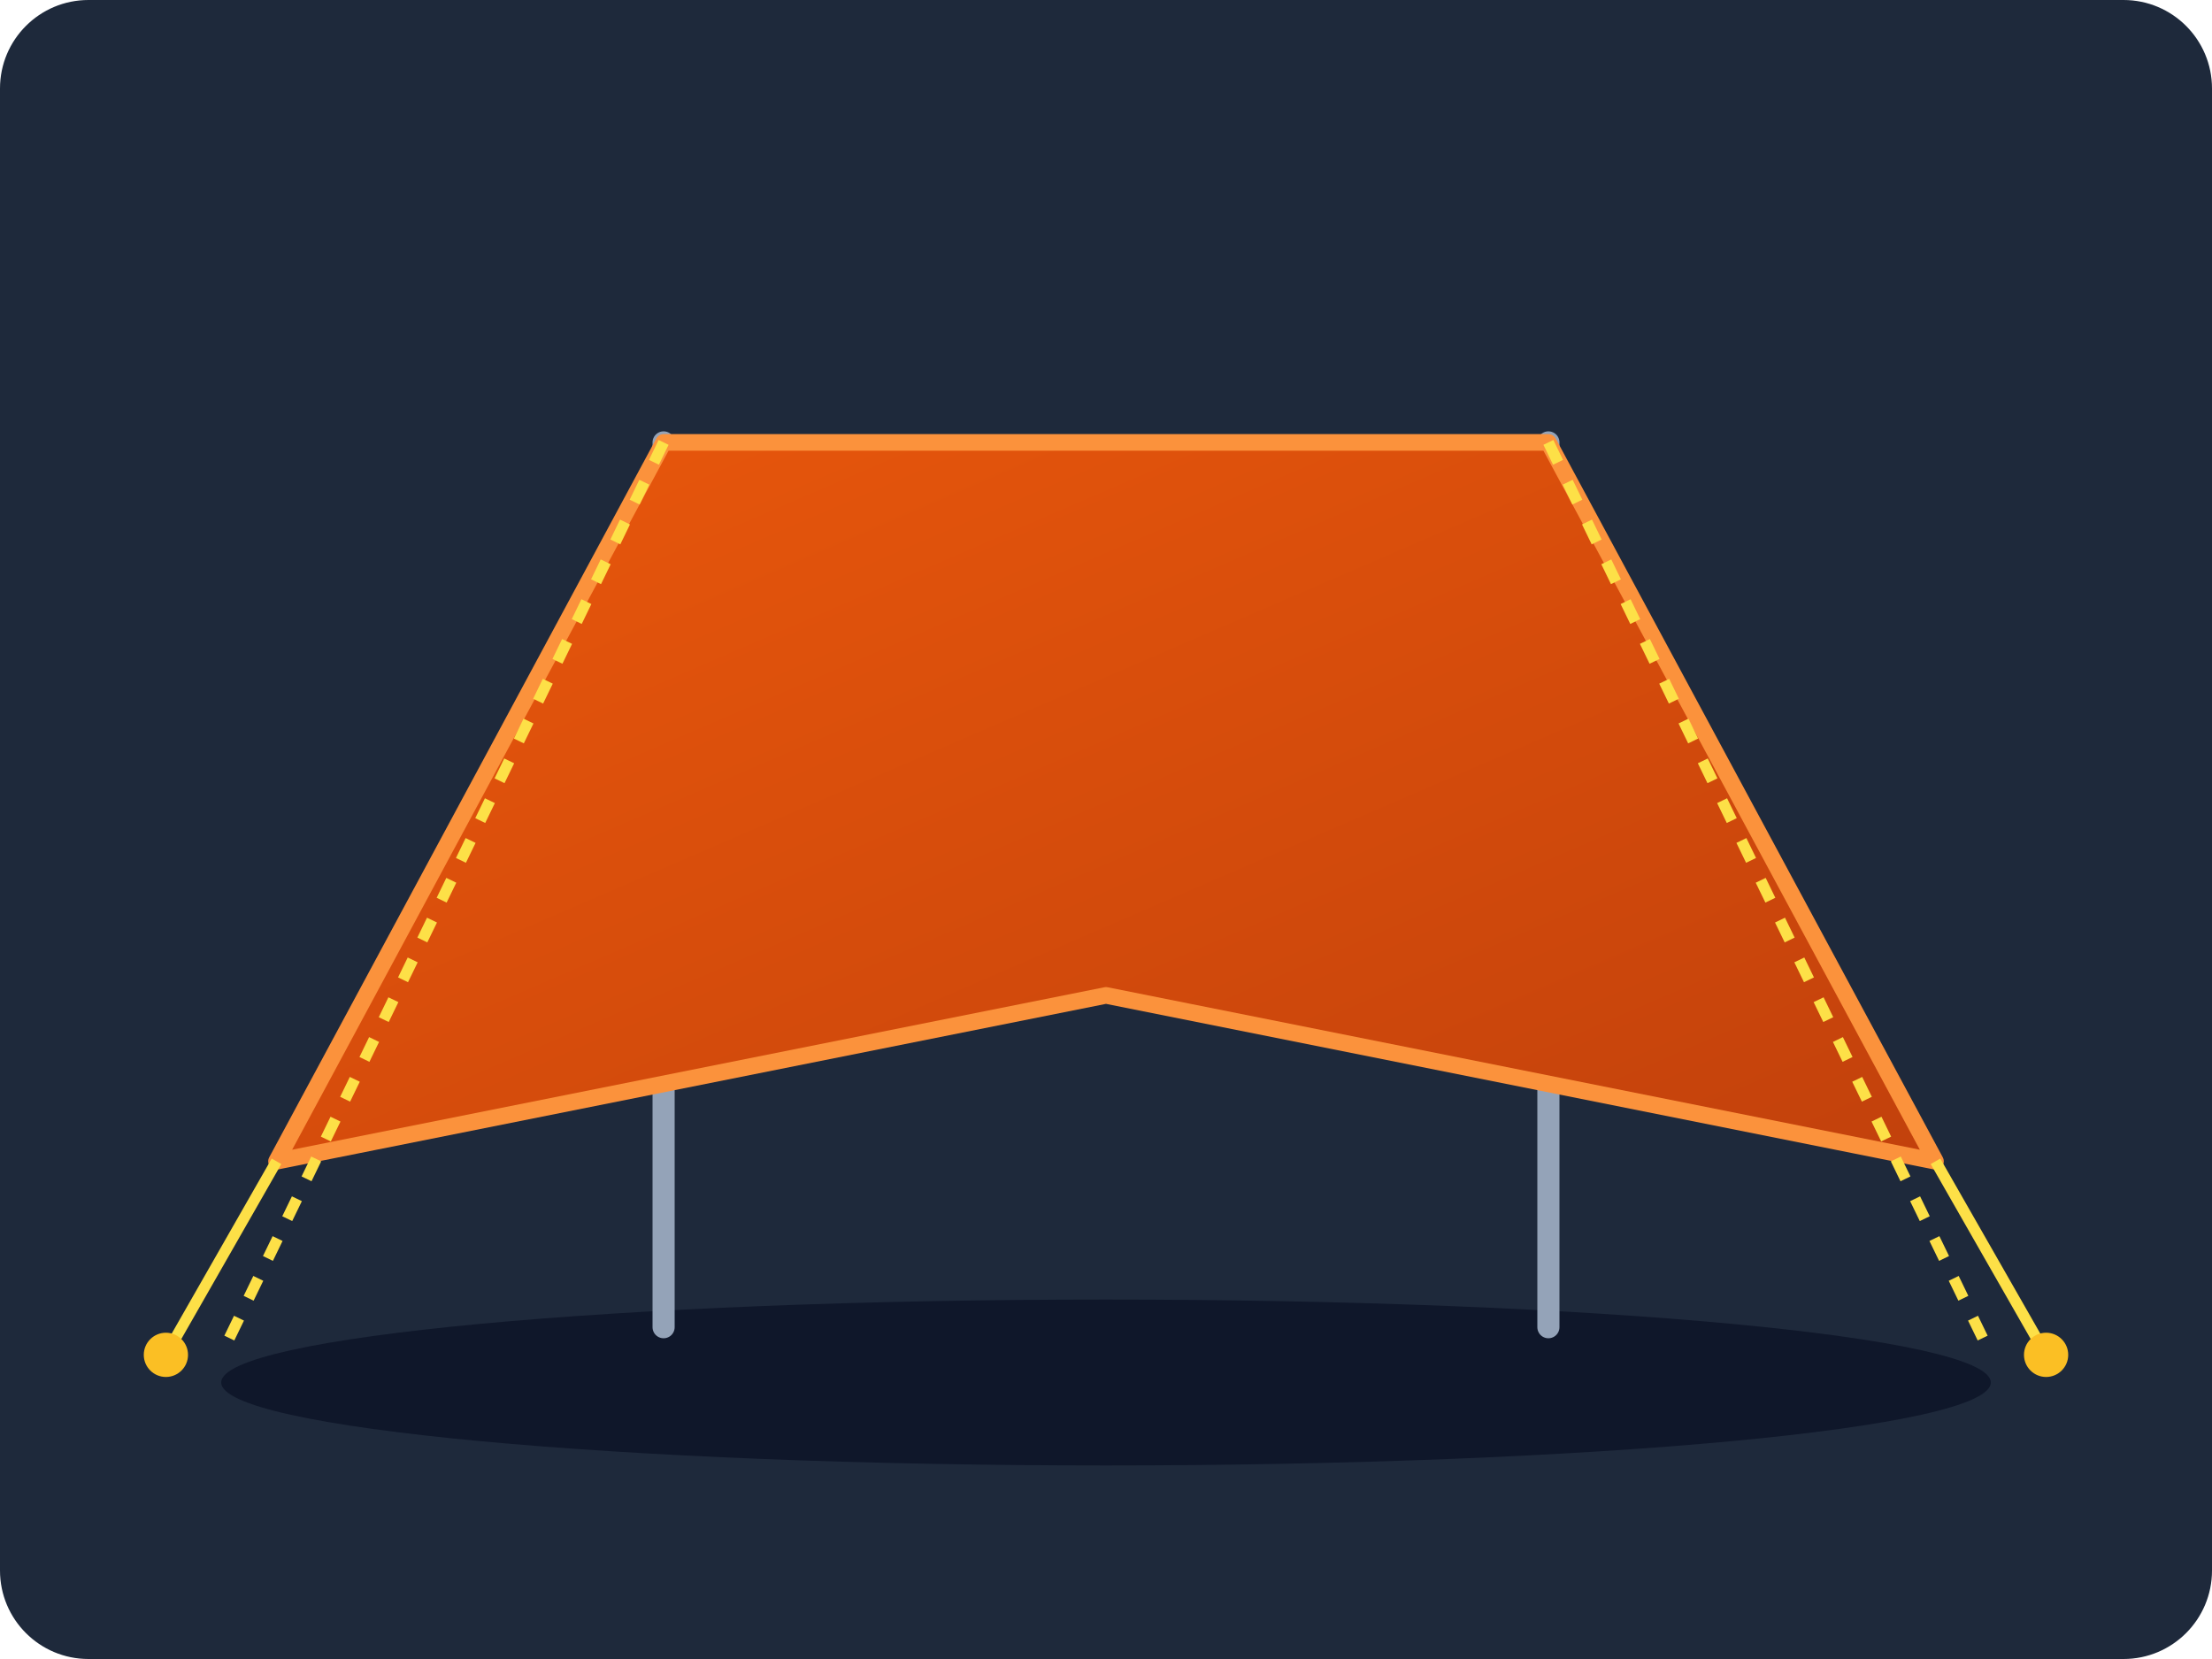
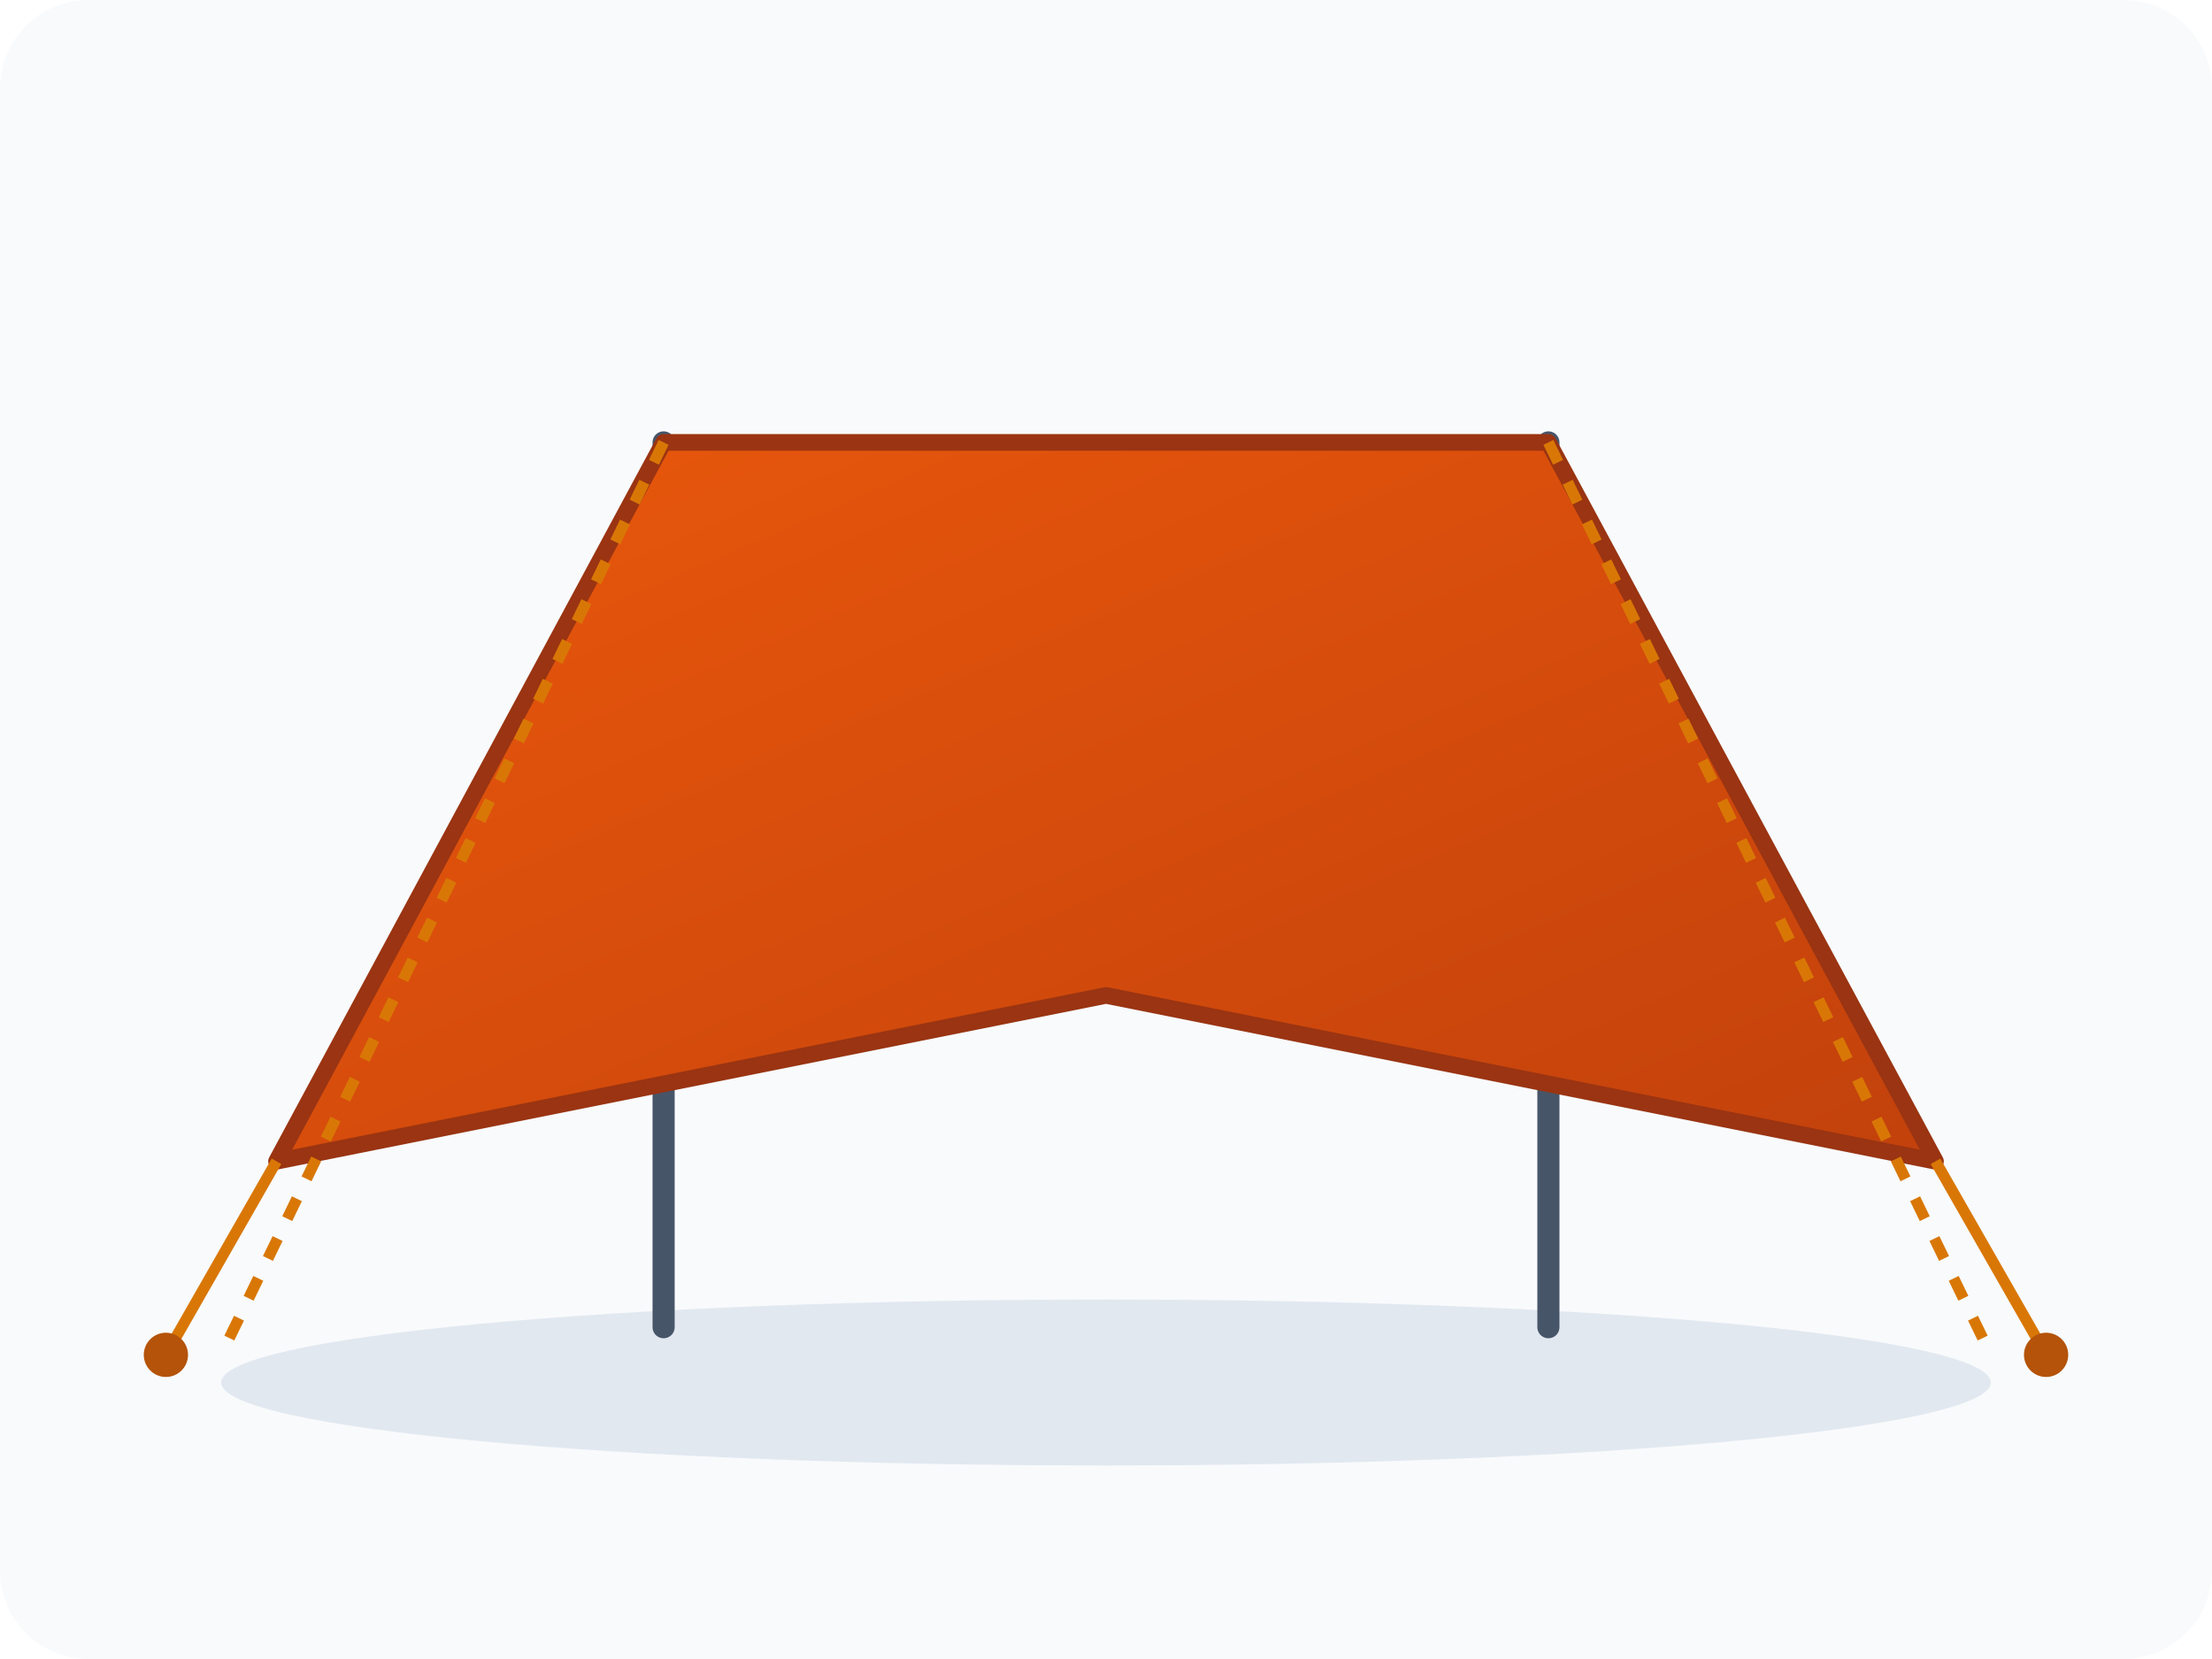
<svg xmlns="http://www.w3.org/2000/svg" viewBox="0 0 400 300" width="100%" height="100%">
  <defs>
    <linearGradient id="flyGrad" x1="0%" y1="0%" x2="100%" y2="100%">
      <stop offset="0%" stop-color="#ea580c" />
      <stop offset="100%" stop-color="#c2410c" />
    </linearGradient>
  </defs>
-   <rect width="400" height="300" rx="16" fill="#1e293b" />
-   <ellipse cx="200" cy="250" rx="160" ry="15" fill="#0f172a" />
-   <line x1="120" y1="240" x2="120" y2="80" stroke="#94a3b8" stroke-width="4" stroke-linecap="round" />
-   <line x1="280" y1="240" x2="280" y2="80" stroke="#94a3b8" stroke-width="4" stroke-linecap="round" />
-   <polygon points="120,80 280,80 350,210 200,180 50,210" fill="url(#flyGrad)" stroke="#fb923c" stroke-width="3" stroke-linejoin="round" />
-   <line x1="120" y1="80" x2="40" y2="245" stroke="#fde047" stroke-width="2" stroke-dasharray="4,4" />
-   <line x1="280" y1="80" x2="360" y2="245" stroke="#fde047" stroke-width="2" stroke-dasharray="4,4" />
-   <line x1="50" y1="210" x2="30" y2="245" stroke="#fde047" stroke-width="2" />
-   <line x1="350" y1="210" x2="370" y2="245" stroke="#fde047" stroke-width="2" />
-   <circle cx="30" cy="245" r="4" fill="#fbbf24" />
-   <circle cx="370" cy="245" r="4" fill="#fbbf24" />
+   <rect width="400" height="300" rx="16" fill="#f8fafc" />
+   <ellipse cx="200" cy="250" rx="160" ry="15" fill="#e2e8f0" />
+   <line x1="120" y1="240" x2="120" y2="80" stroke="#475569" stroke-width="4" stroke-linecap="round" />
+   <line x1="280" y1="240" x2="280" y2="80" stroke="#475569" stroke-width="4" stroke-linecap="round" />
+   <polygon points="120,80 280,80 350,210 200,180 50,210" fill="url(#flyGrad)" stroke="#9a3412" stroke-width="3" stroke-linejoin="round" />
+   <line x1="120" y1="80" x2="40" y2="245" stroke="#d97706" stroke-width="2" stroke-dasharray="4,4" />
+   <line x1="280" y1="80" x2="360" y2="245" stroke="#d97706" stroke-width="2" stroke-dasharray="4,4" />
+   <line x1="50" y1="210" x2="30" y2="245" stroke="#d97706" stroke-width="2" />
+   <line x1="350" y1="210" x2="370" y2="245" stroke="#d97706" stroke-width="2" />
+   <circle cx="30" cy="245" r="4" fill="#b45309" />
+   <circle cx="370" cy="245" r="4" fill="#b45309" />
</svg>
